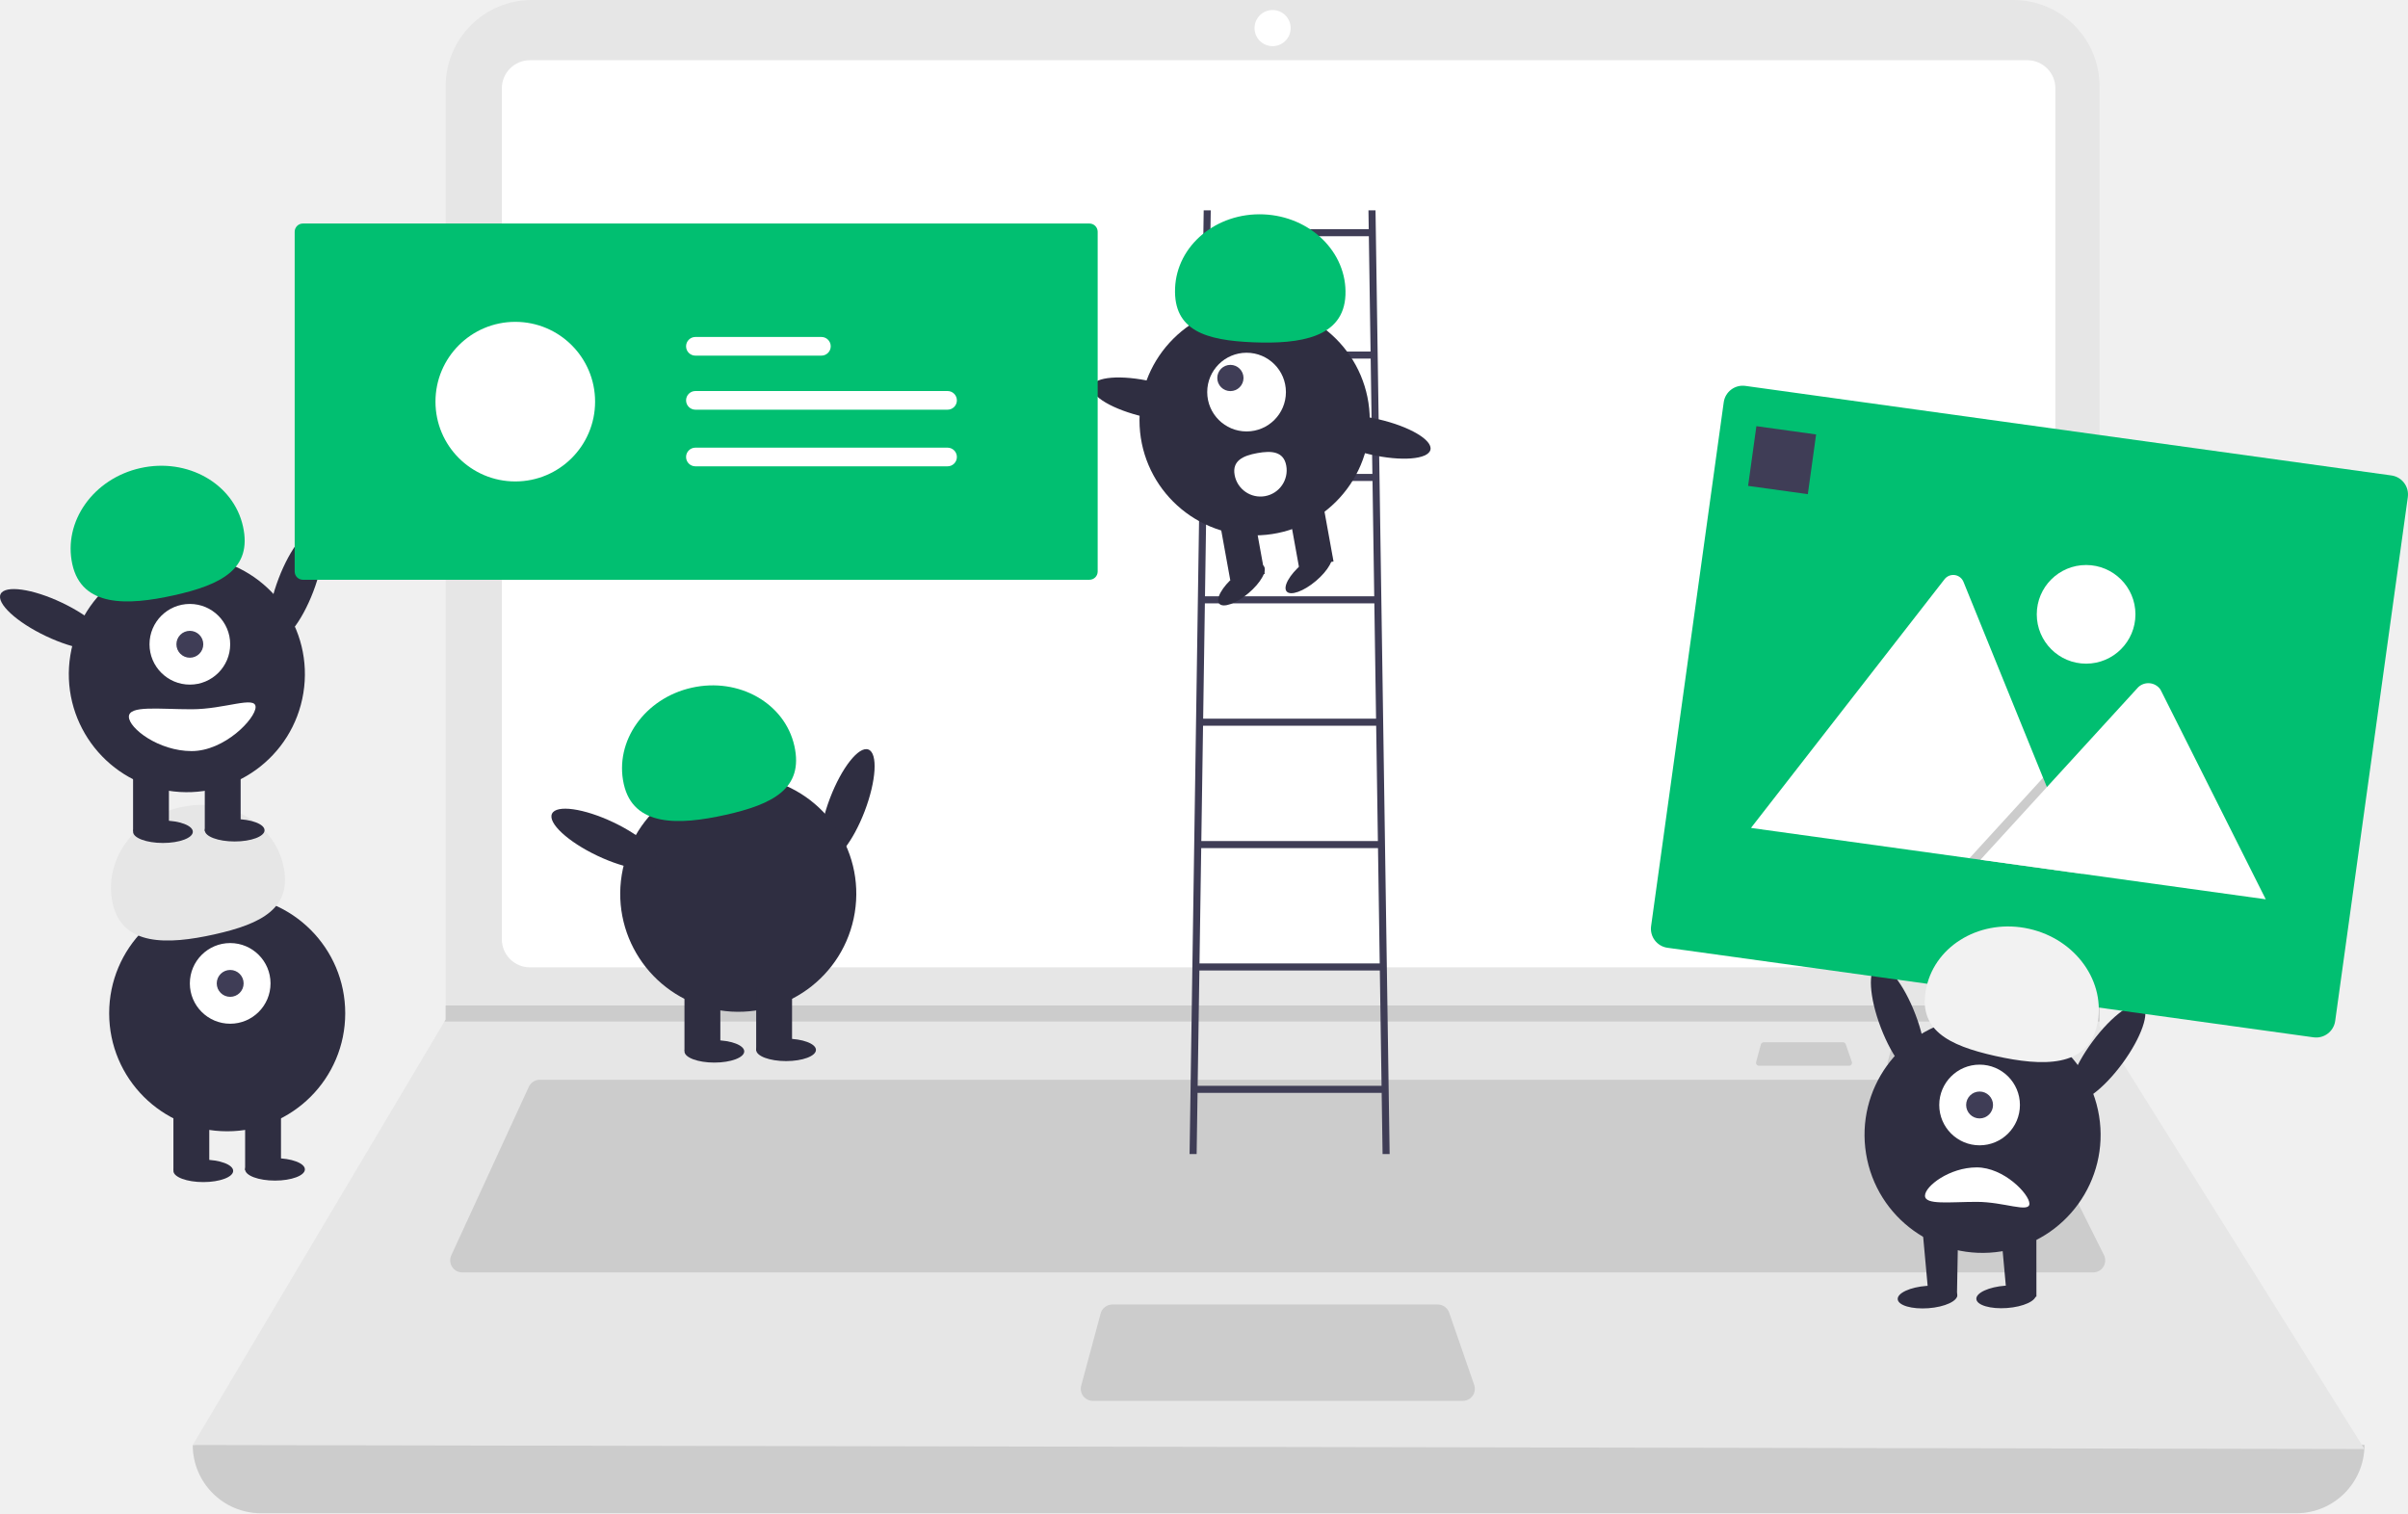
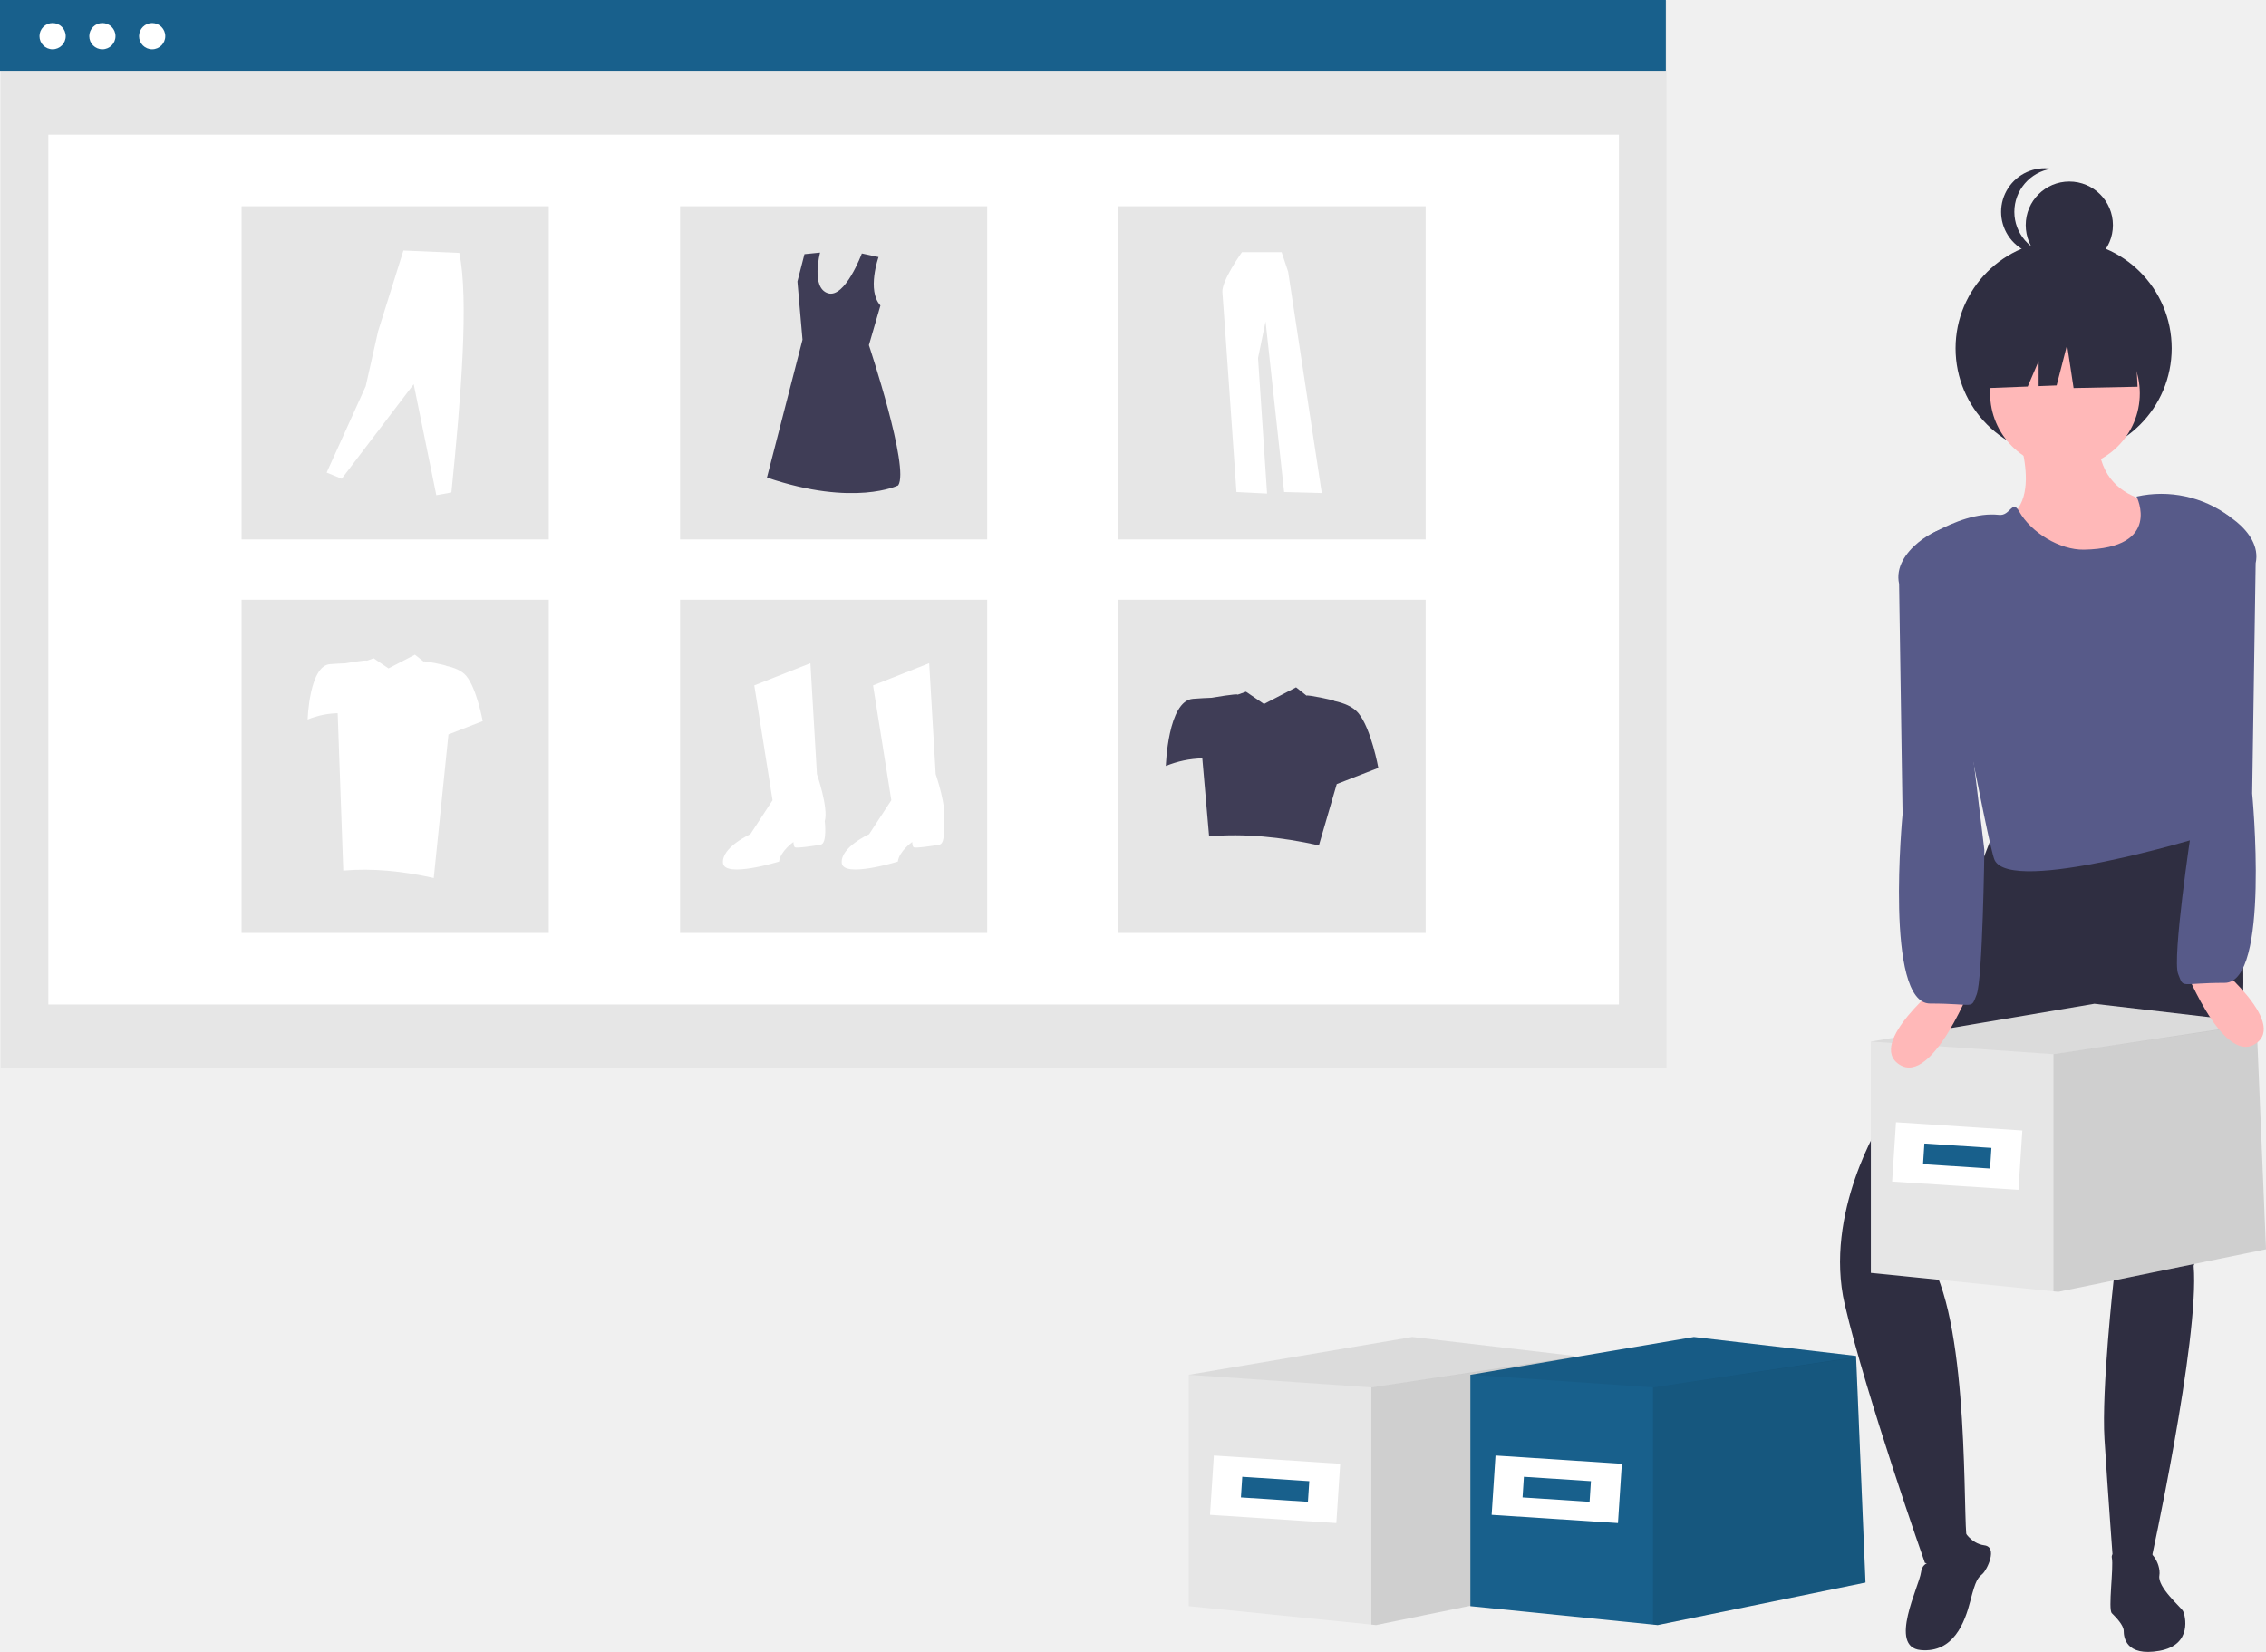
- <svg xmlns="http://www.w3.org/2000/svg" id="f241e7b9-92bc-4a39-8e1f-dd6f59c49ece" data-name="Layer 1" width="878.64" height="552.215" viewBox="0 0 878.64 552.215">
-   <path d="M998.543,726.107H255.909a24.901,24.901,0,0,1-24.901-24.901v0q403.807-46.93,792.435,0v0A24.901,24.901,0,0,1,998.543,726.107Z" transform="translate(-160.6798 -173.8927)" fill="#ccc" />
-   <path d="M1023.444,702.671,231.008,701.206l91.84-154.532.439-.732V205.37a31.475,31.475,0,0,1,31.478-31.478H895.292a31.475,31.475,0,0,1,31.478,31.478v342.915Z" transform="translate(-160.6798 -173.8927)" fill="#e6e6e6" />
-   <path d="M354.048,195.864a10.265,10.265,0,0,0-10.253,10.253V516.647a10.265,10.265,0,0,0,10.253,10.253H900.404a10.266,10.266,0,0,0,10.253-10.253V206.117a10.265,10.265,0,0,0-10.253-10.253Z" transform="translate(-160.6798 -173.8927)" fill="#fff" />
-   <path d="M357.639,567.913a4.406,4.406,0,0,0-3.992,2.558l-28.299,61.52a4.394,4.394,0,0,0,3.992,6.231H924.45a4.394,4.394,0,0,0,3.929-6.36l-30.76-61.52a4.372,4.372,0,0,0-3.929-2.429Z" transform="translate(-160.6798 -173.8927)" fill="#ccc" />
-   <circle cx="464.349" cy="10.253" r="6.591" fill="#fff" />
-   <path d="M566.534,649.94a4.401,4.401,0,0,0-4.243,3.251l-7.099,26.366a4.394,4.394,0,0,0,4.243,5.537H694.433a4.393,4.393,0,0,0,4.151-5.832l-9.126-26.366a4.397,4.397,0,0,0-4.153-2.957Z" transform="translate(-160.6798 -173.8927)" fill="#ccc" />
-   <polygon points="766.09 366.922 766.09 372.782 162.169 372.782 162.623 372.049 162.623 366.922 766.09 366.922" fill="#ccc" />
-   <path d="M852.227,554.237a1.072,1.072,0,0,0-1.033.792l-1.729,6.42a1.07,1.07,0,0,0,1.033,1.348H883.372a1.07,1.07,0,0,0,1.011-1.42l-2.222-6.42a1.071,1.071,0,0,0-1.011-.72Z" transform="translate(-160.6798 -173.8927)" fill="#ccc" />
-   <path d="M804.227,554.237a1.072,1.072,0,0,0-1.033.792l-1.729,6.42a1.07,1.07,0,0,0,1.033,1.348H835.372a1.07,1.07,0,0,0,1.011-1.42l-2.222-6.42a1.071,1.071,0,0,0-1.011-.72Z" transform="translate(-160.6798 -173.8927)" fill="#ccc" />
-   <path d="M665.161,595.032h2.576l-5.153-344.388h-2.576l.103,6.871H602.364l.103-6.871h-2.576l-5.153,344.388h2.576l.334-22.329h67.179Zm-3.714-248.2H601.028l.63-42.082h59.16Zm.039,2.576.63,42.082h-61.756l.63-42.082Zm.668,44.659.63,42.082H599.691l.63-42.082Zm.668,44.659.63,42.082H599.023l.63-42.082Zm.668,44.659.63,42.082H598.355l.63-42.082ZM660.15,260.091l.63,42.082H601.696l.63-42.082ZM597.687,570.126l.63-42.082h65.842l.63,42.082Z" transform="translate(-160.6798 -173.8927)" fill="#3f3d56" />
-   <circle cx="457.794" cy="153.358" r="42.012" fill="#2f2e41" />
-   <rect x="632.562" y="357.238" width="12.763" height="22.867" transform="translate(-216.1336 -54.17899) rotate(-10.26106)" fill="#2f2e41" />
-   <rect x="607.444" y="361.785" width="12.763" height="22.867" transform="translate(-217.3453 -58.58065) rotate(-10.26106)" fill="#2f2e41" />
-   <ellipse cx="613.672" cy="387.298" rx="10.636" ry="3.989" transform="translate(-265.6056 314.4538) rotate(-40.26106)" fill="#2f2e41" />
-   <ellipse cx="638.267" cy="382.846" rx="10.636" ry="3.989" transform="translate(-256.9018 329.2941) rotate(-40.26106)" fill="#2f2e41" />
-   <circle cx="454.853" cy="143.081" r="14.359" fill="#fff" />
-   <circle cx="448.952" cy="137.934" r="4.786" fill="#3f3d56" />
-   <path d="M651.616,281.545c.632-15.554-12.773-28.728-29.941-29.425s-31.597,11.346-32.229,26.9,11.302,19.087,28.47,19.785S650.984,297.099,651.616,281.545Z" transform="translate(-160.6798 -173.8927)" fill="#01bf71" />
-   <ellipse cx="579.682" cy="319.596" rx="6.594" ry="21.006" transform="translate(-22.02934 639.3272) rotate(-77.0899)" fill="#2f2e41" />
-   <ellipse cx="662.15" cy="333.311" rx="6.594" ry="21.006" transform="translate(28.6462 730.3615) rotate(-77.0899)" fill="#2f2e41" />
-   <path d="M630.013,343.807a9.572,9.572,0,1,1-18.835,3.429l-.003-.018c-.942-5.202,3.08-7.043,8.283-7.985S629.071,338.605,630.013,343.807Z" transform="translate(-160.6798 -173.8927)" fill="#fff" />
-   <ellipse cx="469.866" cy="467.526" rx="21.534" ry="6.76" transform="translate(-295.2829 565.6119) rotate(-69.08217)" fill="#2f2e41" />
-   <circle cx="430.059" cy="500.048" r="43.067" transform="translate(-293.1005 670.5622) rotate(-80.78252)" fill="#2f2e41" />
-   <rect x="249.753" y="359.955" width="13.084" height="23.442" fill="#2f2e41" />
-   <rect x="275.921" y="359.955" width="13.084" height="23.442" fill="#2f2e41" />
-   <ellipse cx="260.656" cy="383.67" rx="10.903" ry="4.089" fill="#2f2e41" />
-   <ellipse cx="286.824" cy="383.125" rx="10.903" ry="4.089" fill="#2f2e41" />
-   <path d="M388.282,459.997c-3.477-15.574,7.639-31.31,24.829-35.149s33.944,5.675,37.422,21.249-7.915,21.318-25.105,25.156S391.759,475.571,388.282,459.997Z" transform="translate(-160.6798 -173.8927)" fill="#01bf71" />
-   <ellipse cx="381.55" cy="480.065" rx="6.76" ry="21.534" transform="translate(-376.387 445.1919) rotate(-64.62574)" fill="#2f2e41" />
-   <circle cx="82.901" cy="369.763" r="43.067" fill="#2f2e41" />
-   <rect x="63.275" y="403.563" width="13.084" height="23.442" fill="#2f2e41" />
-   <rect x="89.443" y="403.563" width="13.084" height="23.442" fill="#2f2e41" />
-   <ellipse cx="74.178" cy="427.277" rx="10.903" ry="4.089" fill="#2f2e41" />
-   <ellipse cx="100.346" cy="426.732" rx="10.903" ry="4.089" fill="#2f2e41" />
-   <circle cx="83.991" cy="358.86" r="14.719" fill="#fff" />
-   <circle cx="83.991" cy="358.86" r="4.906" fill="#3f3d56" />
-   <path d="M201.804,503.604c-3.477-15.574,7.639-31.31,24.829-35.149s33.944,5.675,37.422,21.249-7.915,21.318-25.105,25.156S205.281,519.178,201.804,503.604Z" transform="translate(-160.6798 -173.8927)" fill="#e6e6e6" />
-   <ellipse cx="268.669" cy="387.383" rx="21.534" ry="6.76" transform="translate(-349.786 326.1453) rotate(-69.08217)" fill="#2f2e41" />
-   <circle cx="228.861" cy="419.905" r="43.067" transform="translate(-382.9613 404.6576) rotate(-80.78252)" fill="#2f2e41" />
-   <rect x="48.556" y="279.812" width="13.084" height="23.442" fill="#2f2e41" />
-   <rect x="74.723" y="279.812" width="13.084" height="23.442" fill="#2f2e41" />
-   <ellipse cx="59.459" cy="303.527" rx="10.903" ry="4.089" fill="#2f2e41" />
-   <ellipse cx="85.627" cy="302.982" rx="10.903" ry="4.089" fill="#2f2e41" />
-   <circle cx="69.272" cy="235.11" r="14.719" fill="#fff" />
-   <circle cx="69.272" cy="235.11" r="4.906" fill="#3f3d56" />
-   <path d="M187.085,379.854c-3.477-15.574,7.639-31.31,24.829-35.149s33.944,5.675,37.422,21.249-7.915,21.318-25.105,25.156S190.562,395.428,187.085,379.854Z" transform="translate(-160.6798 -173.8927)" fill="#01bf71" />
-   <ellipse cx="180.353" cy="399.922" rx="6.76" ry="21.534" transform="translate(-418.9539 217.6053) rotate(-64.62574)" fill="#2f2e41" />
-   <path d="M207.707,435.442c0,4.215,10.853,12.539,22.897,12.539s23.335-11.867,23.335-16.082-11.292.818-23.335.818S207.707,431.227,207.707,435.442Z" transform="translate(-160.6798 -173.8927)" fill="#fff" />
-   <path d="M271.204,255.461a3.003,3.003,0,0,0-3,3v124a3.003,3.003,0,0,0,3,3h287a3.003,3.003,0,0,0,3-3v-124a3.003,3.003,0,0,0-3-3Z" transform="translate(-160.6798 -173.8927)" fill="#01bf71" />
-   <circle cx="188.018" cy="146.569" r="29.121" fill="#fff" />
-   <path id="b71acdfd-6a55-428e-917a-53f192cb0203" data-name="Path 40" d="M414.423,316.587a3.405,3.405,0,0,0,0,6.81h91.946a3.405,3.405,0,1,0,.112-6.81q-.056-.001-.112,0Z" transform="translate(-160.6798 -173.8927)" fill="#fff" />
-   <path id="ad4fbcfa-41b0-45f9-a593-23b6dc3fe165" data-name="Path 40" d="M414.423,296.86a3.405,3.405,0,0,0,0,6.81H460.339a3.405,3.405,0,1,0,.112-6.81q-.056-.001-.112,0Z" transform="translate(-160.6798 -173.8927)" fill="#fff" />
-   <path id="bce2a7cd-a325-424d-9b3a-f63d1dad5aba" data-name="Path 40" d="M414.423,337.253a3.405,3.405,0,0,0,0,6.81h91.946a3.405,3.405,0,1,0,.112-6.81q-.056-.001-.112,0Z" transform="translate(-160.6798 -173.8927)" fill="#fff" />
-   <ellipse cx="853.282" cy="546.503" rx="6.76" ry="21.534" transform="translate(-299.5601 166.7718) rotate(-20.91783)" fill="#2f2e41" />
-   <circle cx="884.09" cy="588.025" r="43.067" transform="translate(-243.4551 -24.68433) rotate(-9.21747)" fill="#2f2e41" />
-   <polygon points="743.035 447.932 729.952 447.932 732.512 476.005 743.058 473.14 743.035 447.932" fill="#2f2e41" />
-   <polygon points="714.512 448.005 701.428 448.005 703.988 476.078 714.058 473.14 714.512 448.005" fill="#2f2e41" />
-   <ellipse cx="863.998" cy="647.212" rx="10.903" ry="4.089" transform="translate(-205.5736 -109.1681) rotate(-4.18164)" fill="#2f2e41" />
-   <circle cx="722.319" cy="403.229" r="14.719" fill="#fff" />
-   <circle cx="722.319" cy="403.229" r="4.906" fill="#3f3d56" />
-   <ellipse cx="929.598" cy="558.041" rx="21.534" ry="6.76" transform="translate(-232.2512 800.3487) rotate(-53.5499)" fill="#2f2e41" />
-   <path d="M863.077,610.231c0-3.474,8.945-10.334,18.871-10.334s19.232,9.78,19.232,13.254-9.307-.674-19.232-.674S863.077,613.705,863.077,610.231Z" transform="translate(-160.6798 -173.8927)" fill="#fff" />
-   <path d="M1004.857,552.434,769.111,519.753a7.008,7.008,0,0,1-5.972-7.895l26.502-191.172a7.008,7.008,0,0,1,7.895-5.972l235.746,32.681a7.008,7.008,0,0,1,5.972,7.895L1012.751,546.462A7.008,7.008,0,0,1,1004.857,552.434Z" transform="translate(-160.6798 -173.8927)" fill="#01bf71" />
-   <path d="M920.402,492.772,800.048,476.088a2.477,2.477,0,0,1-.445-.098l70.591-90.706a4.024,4.024,0,0,1,6.938.962l29.029,71.462,1.391,3.42Z" transform="translate(-160.6798 -173.8927)" fill="#fff" />
-   <polygon points="759.722 318.879 718.63 313.183 742.864 286.679 744.609 284.77 745.481 283.815 746.872 287.235 759.722 318.879" opacity="0.2" style="isolation:isolate" />
-   <path d="M987.415,502.062,883.318,487.631l24.234-26.504,1.744-1.909,31.579-34.54a5.37,5.37,0,0,1,7.961.622,4.796,4.796,0,0,1,.313.524Z" transform="translate(-160.6798 -173.8927)" fill="#fff" />
-   <circle cx="761.186" cy="224.184" r="18" fill="#fff" />
-   <rect x="799.941" y="330.812" width="22" height="22" transform="matrix(0.99053, 0.13732, -0.13732, 0.99053, -106.062, -282.0096)" fill="#3f3d56" />
-   <path d="M925.866,547.973c3.477-15.574-7.639-31.31-24.829-35.149s-33.944,5.675-37.422,21.249,7.915,21.318,25.105,25.156S922.389,563.547,925.866,547.973Z" transform="translate(-160.6798 -173.8927)" fill="#f2f2f2" />
-   <ellipse cx="892.69" cy="647.142" rx="10.903" ry="4.089" transform="translate(-205.4922 -107.0761) rotate(-4.18164)" fill="#2f2e41" />
+ <svg xmlns="http://www.w3.org/2000/svg" id="a80234ba-f3f6-42a2-9225-8d803f7486aa" data-name="Layer 1" width="877" height="639.474" viewBox="0 0 877 639.474">
+   <rect x="0.275" y="0.365" width="644.725" height="412.91" fill="#e6e6e6" />
+   <rect x="18.711" y="52.155" width="607.853" height="336.693" fill="#fff" />
+   <rect width="644.725" height="27.39" fill="#18608c" />
+   <circle cx="20.354" cy="14.003" r="5.077" fill="#fff" />
+   <circle cx="39.624" cy="14.003" r="5.077" fill="#fff" />
+   <circle cx="58.893" cy="14.003" r="5.077" fill="#fff" />
+   <rect x="93.501" y="79.848" width="118.887" height="128.982" fill="#e6e6e6" />
+   <rect x="263.193" y="79.848" width="118.887" height="128.982" fill="#e6e6e6" />
+   <rect x="432.885" y="79.848" width="118.887" height="128.982" fill="#e6e6e6" />
+   <rect x="93.501" y="232.176" width="118.887" height="128.982" fill="#e6e6e6" />
+   <rect x="263.193" y="232.176" width="118.887" height="128.982" fill="#e6e6e6" />
+   <rect x="432.885" y="232.176" width="118.887" height="128.982" fill="#e6e6e6" />
+   <path d="M453.428,395.588l21.722-8.588,2.526,42.939s4.546,13.134,3.031,18.186c0,0,1.01,8.588-1.515,9.093s-9.598,1.515-10.103,1.01-.505-2.021-.505-2.021-5.052,3.536-5.557,7.577c0,0-21.217,6.567-21.722.505s10.608-11.114,10.608-11.114l8.588-13.134Z" transform="translate(-161.5 -130.2629)" fill="#fff" />
+   <path d="M499.397,395.588l21.722-8.588,2.526,42.939s4.546,13.134,3.031,18.186c0,0,1.01,8.588-1.515,9.093s-9.598,1.515-10.103,1.01-.505-2.021-.505-2.021-5.052,3.536-5.557,7.577c0,0-21.217,6.567-21.722.505s10.608-11.114,10.608-11.114l8.588-13.134Z" transform="translate(-161.5 -130.2629)" fill="#fff" />
+   <path d="M501.522,229.773s-4.625,12.924.734,18.752l-4.468,15.353s15.874,47.622,11.339,54.274c0,0-16.932,8.466-50.796-3.024l13.757-53.367-1.965-22.526,2.721-10.583,6.047-.605s-3.628,13.606,3.024,15.723S495.056,228.387,495.056,228.387Z" transform="translate(-161.5 -130.2629)" fill="#3f3d56" />
+   <path d="M287.921,313.204l5.837,2.388,27.858-36.613,8.755,42.98,5.837-1.061c3.744-37.055,6.797-74.85,3.051-92.726l-21.623-.929-9.816,31.307L303.044,279.775Z" transform="translate(-161.5 -130.2629)" fill="#fff" />
+   <path d="M642.178,227.875s-7.966,11.074-7.577,15.543,5.44,77.327,5.44,77.327l11.852.583L648.395,268.87l2.914-14.183,7.189,66.058,14.572.389-13.017-85.681-2.526-7.577Z" transform="translate(-161.5 -130.2629)" fill="#fff" />
+   <path d="M687.2,406.281c-2.115-2.538-5.751-3.91-9.242-4.652.105-.317-10.618-2.532-10.798-2.076l-4.041-3.219-12.415,6.447-6.977-4.75-3.241,1.15c.132-.572-10.061,1.194-10.061,1.194-1.947.07-4.434.192-7.218.406-9.749.75-10.499,25.997-10.499,25.997a39.852,39.852,0,0,1,14.113-2.955l2.635,30.202c13.553-1.162,27.767.19,42.496,3.5L678.86,433.785l16.089-6.257S692.2,412.28,687.2,406.281Z" transform="translate(-161.5 -130.2629)" fill="#3f3d56" />
+   <path d="M341.941,391.901c-1.743-2.091-4.738-3.222-7.615-3.833.086-.262-8.749-2.086-8.897-1.71l-3.33-2.652-10.229,5.312-5.749-3.913-2.67.948c.109-.471-8.29.983-8.29.983-1.604.058-3.654.158-5.947.335-8.033.618-8.651,21.421-8.651,21.421a32.836,32.836,0,0,1,11.629-2.435L294.362,467.27c11.167-.958,22.879.157,35.015,2.884l5.692-55.59,13.257-5.155S346.06,396.845,341.941,391.901Z" transform="translate(-161.5 -130.2629)" fill="#fff" />
+   <polygon points="613 612.618 532.578 629.079 530.745 628.892 460.071 621.759 460.071 532.196 546.587 517.569 609.346 524.888 609.369 525.285 609.369 525.472 613 612.618" fill="#e6e6e6" />
+   <polygon points="613 612.618 532.578 629.079 530.745 628.892 530.745 537.076 609.369 525.285 613 612.618" opacity="0.1" style="isolation:isolate" />
+   <polygon points="609.369 525.472 609.346 525.495 530.745 537.076 460.071 532.196 546.587 517.569 609.346 524.888 609.369 525.285 609.369 525.472" opacity="0.05" style="isolation:isolate" />
+   <rect x="630.5" y="695.287" width="49" height="23" transform="translate(-114.0789 -171.4202) rotate(3.73411)" fill="#fff" />
+   <rect x="642" y="702.787" width="26" height="8" transform="translate(-114.0789 -171.4202) rotate(3.73411)" fill="#18608c" />
+   <polygon points="722 612.618 641.578 629.079 639.745 628.892 569.071 621.759 569.071 532.196 655.587 517.569 718.346 524.888 718.369 525.285 718.369 525.472 722 612.618" fill="#18608c" />
+   <polygon points="722 612.618 641.578 629.079 639.745 628.892 639.745 537.076 718.369 525.285 722 612.618" opacity="0.1" style="isolation:isolate" />
+   <polygon points="718.369 525.472 718.346 525.495 639.745 537.076 569.071 532.196 655.587 517.569 718.346 524.888 718.369 525.285 718.369 525.472" opacity="0.05" style="isolation:isolate" />
+   <rect x="739.5" y="695.287" width="49" height="23" transform="translate(-113.8475 -178.519) rotate(3.73411)" fill="#fff" />
+   <rect x="751" y="702.787" width="26" height="8" transform="translate(-113.8475 -178.519) rotate(3.73411)" fill="#18608c" />
+   <path d="M941.695,295.884s14.19,36.656-11.825,36.656,40.204,36.656,66.218,15.372,10.642-22.467,10.642-22.467-34.291,3.547-33.109-27.197Z" transform="translate(-161.5 -130.2629)" fill="#ffb8b8" />
+   <circle cx="798.679" cy="134.835" r="41.82" fill="#2f2e41" />
+   <path d="M934.6,448.422,889.666,564.303S867.2,599.777,875.477,635.251,906.5,735.287,906.5,735.287s17.183,4.372,16-11,.737-89.898-17-110l71.669-81.911,2.365,93.415s-4.73,42.569-3.547,61.488,3.547,50.846,3.547,50.846l14.19-2.365s19.142-87.094,16.777-115.473c0,0,43.934-137.891-1-171Z" transform="translate(-161.5 -130.2629)" fill="#2f2e41" />
+   <path d="M911.44,735.095s-5.785-1.473-6.452,3.833-12.835,28.903-.131,30.085,17.1-10.705,19.228-19.062,2.934-8.836,4.711-10.437,6.006-10.373.7-11.039-8.027-5.885-8.027-5.885S919.796,737.223,911.44,735.095Z" transform="translate(-161.5 -130.2629)" fill="#2f2e41" />
+   <path d="M988.797,730.991s-10.73-1.533-9.963,2.299-1.533,19.927,0,21.459,4.598,4.598,4.598,6.898.766,9.963,13.795,7.664,9.963-13.795,9.197-15.328-9.963-9.197-9.197-13.795S993.395,727.926,988.797,730.991Z" transform="translate(-161.5 -130.2629)" fill="#2f2e41" />
+   <circle cx="799.195" cy="152.276" r="28.966" fill="#ffb8b8" />
+   <path d="M988.402,322.489s10.103,19.989-20.35,20.556c-9.362.174-20.495-6.648-25.091-14.806-2.708-4.806-3.392,1.832-7.77,1.345-8.292-.921-17.15,2.518-25.076,6.733a5.001,5.001,0,0,0-2.442,5.866C913.684,362.127,930.85,458.064,933.5,463.287c6.767,13.339,80-9,80-9,1.004-36.294-12.17-87.071,11-124A44.135,44.135,0,0,0,988.402,322.489Z" transform="translate(-161.5 -130.2629)" fill="#575a89" />
+   <polygon points="826.283 130.002 805.06 118.886 775.753 123.433 769.69 150.214 784.784 149.633 789 139.794 789 149.471 795.965 149.203 800.007 133.539 802.534 150.214 827.292 149.708 826.283 130.002" fill="#2f2e41" />
+   <circle cx="800.88" cy="87.146" r="16.875" fill="#2f2e41" />
+   <path d="M941.104,212.273a16.879,16.879,0,0,1,14.307-16.68,16.875,16.875,0,1,0,0,33.361A16.879,16.879,0,0,1,941.104,212.273Z" transform="translate(-161.5 -130.2629)" fill="#2f2e41" />
+   <polygon points="877 483.618 796.578 500.079 794.745 499.892 724.071 492.759 724.071 403.196 810.587 388.569 873.346 395.888 873.369 396.285 873.369 396.472 877 483.618" fill="#e6e6e6" />
+   <polygon points="877 483.618 796.578 500.079 794.745 499.892 794.745 408.076 873.369 396.285 877 483.618" opacity="0.1" style="isolation:isolate" />
+   <polygon points="873.369 396.472 873.346 396.495 794.745 408.076 724.071 403.196 810.587 388.569 873.346 395.888 873.369 396.285 873.369 396.472" opacity="0.05" style="isolation:isolate" />
+   <rect x="894.5" y="566.287" width="49" height="23" transform="translate(-121.9197 -188.8875) rotate(3.73411)" fill="#fff" />
+   <rect x="906" y="573.787" width="26" height="8" transform="translate(-121.9197 -188.8875) rotate(3.73411)" fill="#18608c" />
+   <path d="M913.221,510.457s-29.562,23.649-16.555,31.927,28.379-31.927,28.379-31.927Z" transform="translate(-161.5 -130.2629)" fill="#ffb8b8" />
+   <path d="M914.5,335.287c-1.531-1.726-20.867,8.136-18,21l1.349,89.134s-7.095,73.313,10.642,73.313,15.644,2.465,18.009-3.447,3-56,3-56Z" transform="translate(-161.5 -130.2629)" fill="#575a89" />
+   <path d="M1005.954,502.457s15.372,40.204,28.379,31.927-16.555-31.927-16.555-31.927Z" transform="translate(-161.5 -130.2629)" fill="#ffb8b8" />
+   <path d="M1009.5,452.287s-7.365,49.088-5,55,.272,3.447,18.009,3.447,10.642-73.313,10.642-73.313L1034.5,348.287c2.867-12.864-16.469-22.726-18-21l-17,58Z" transform="translate(-161.5 -130.2629)" fill="#575a89" />
</svg>
